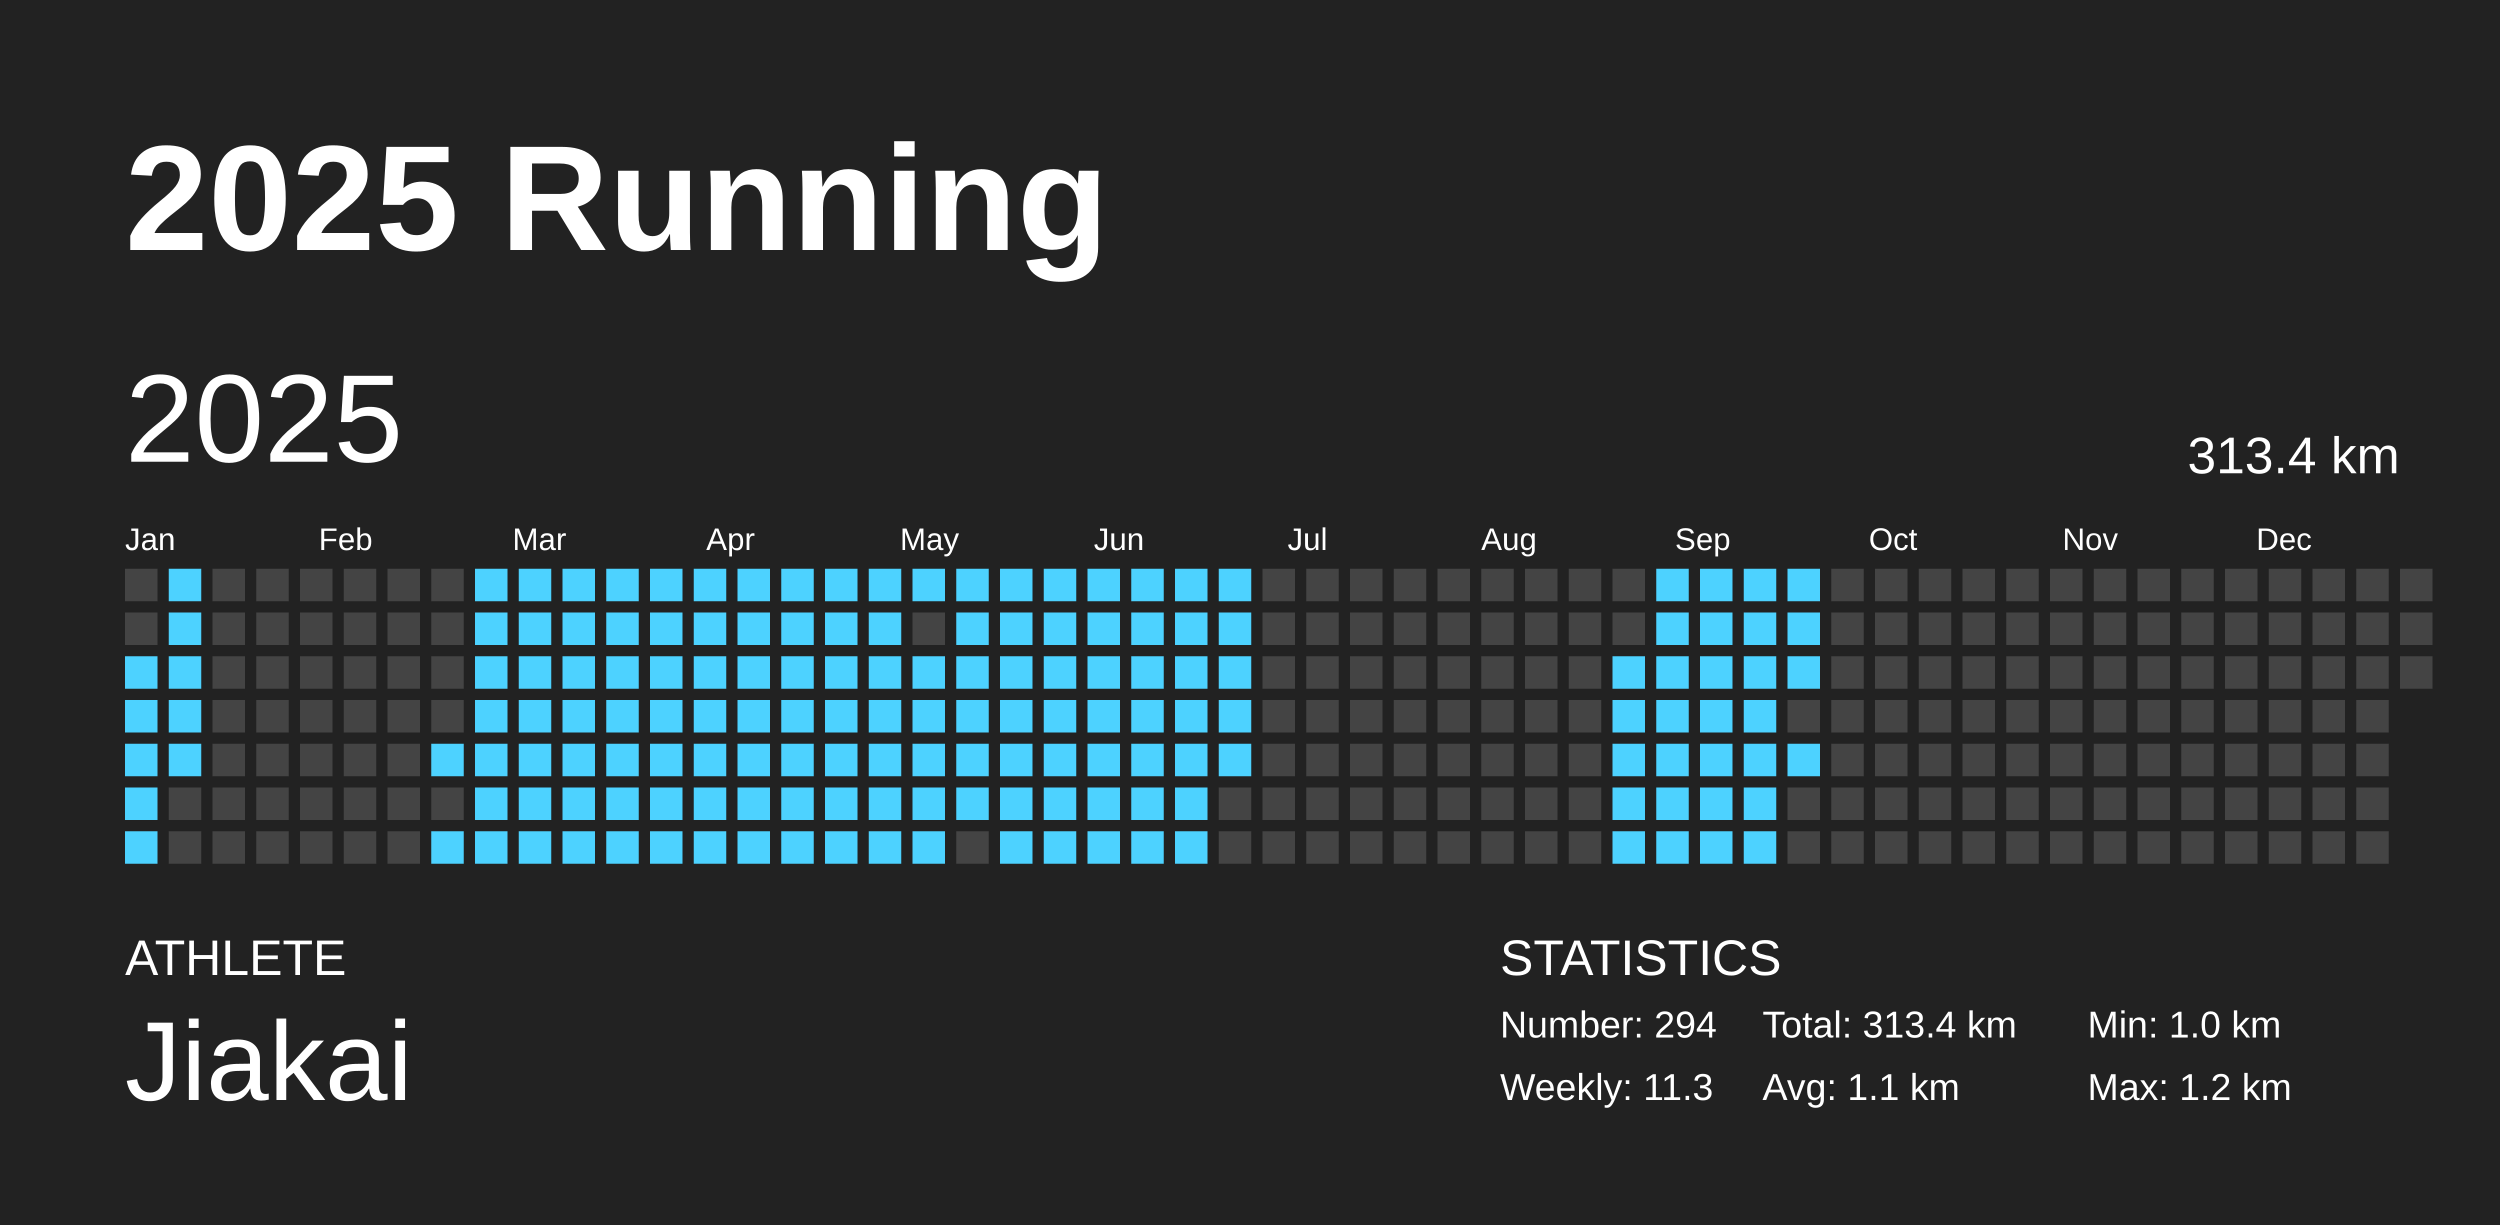
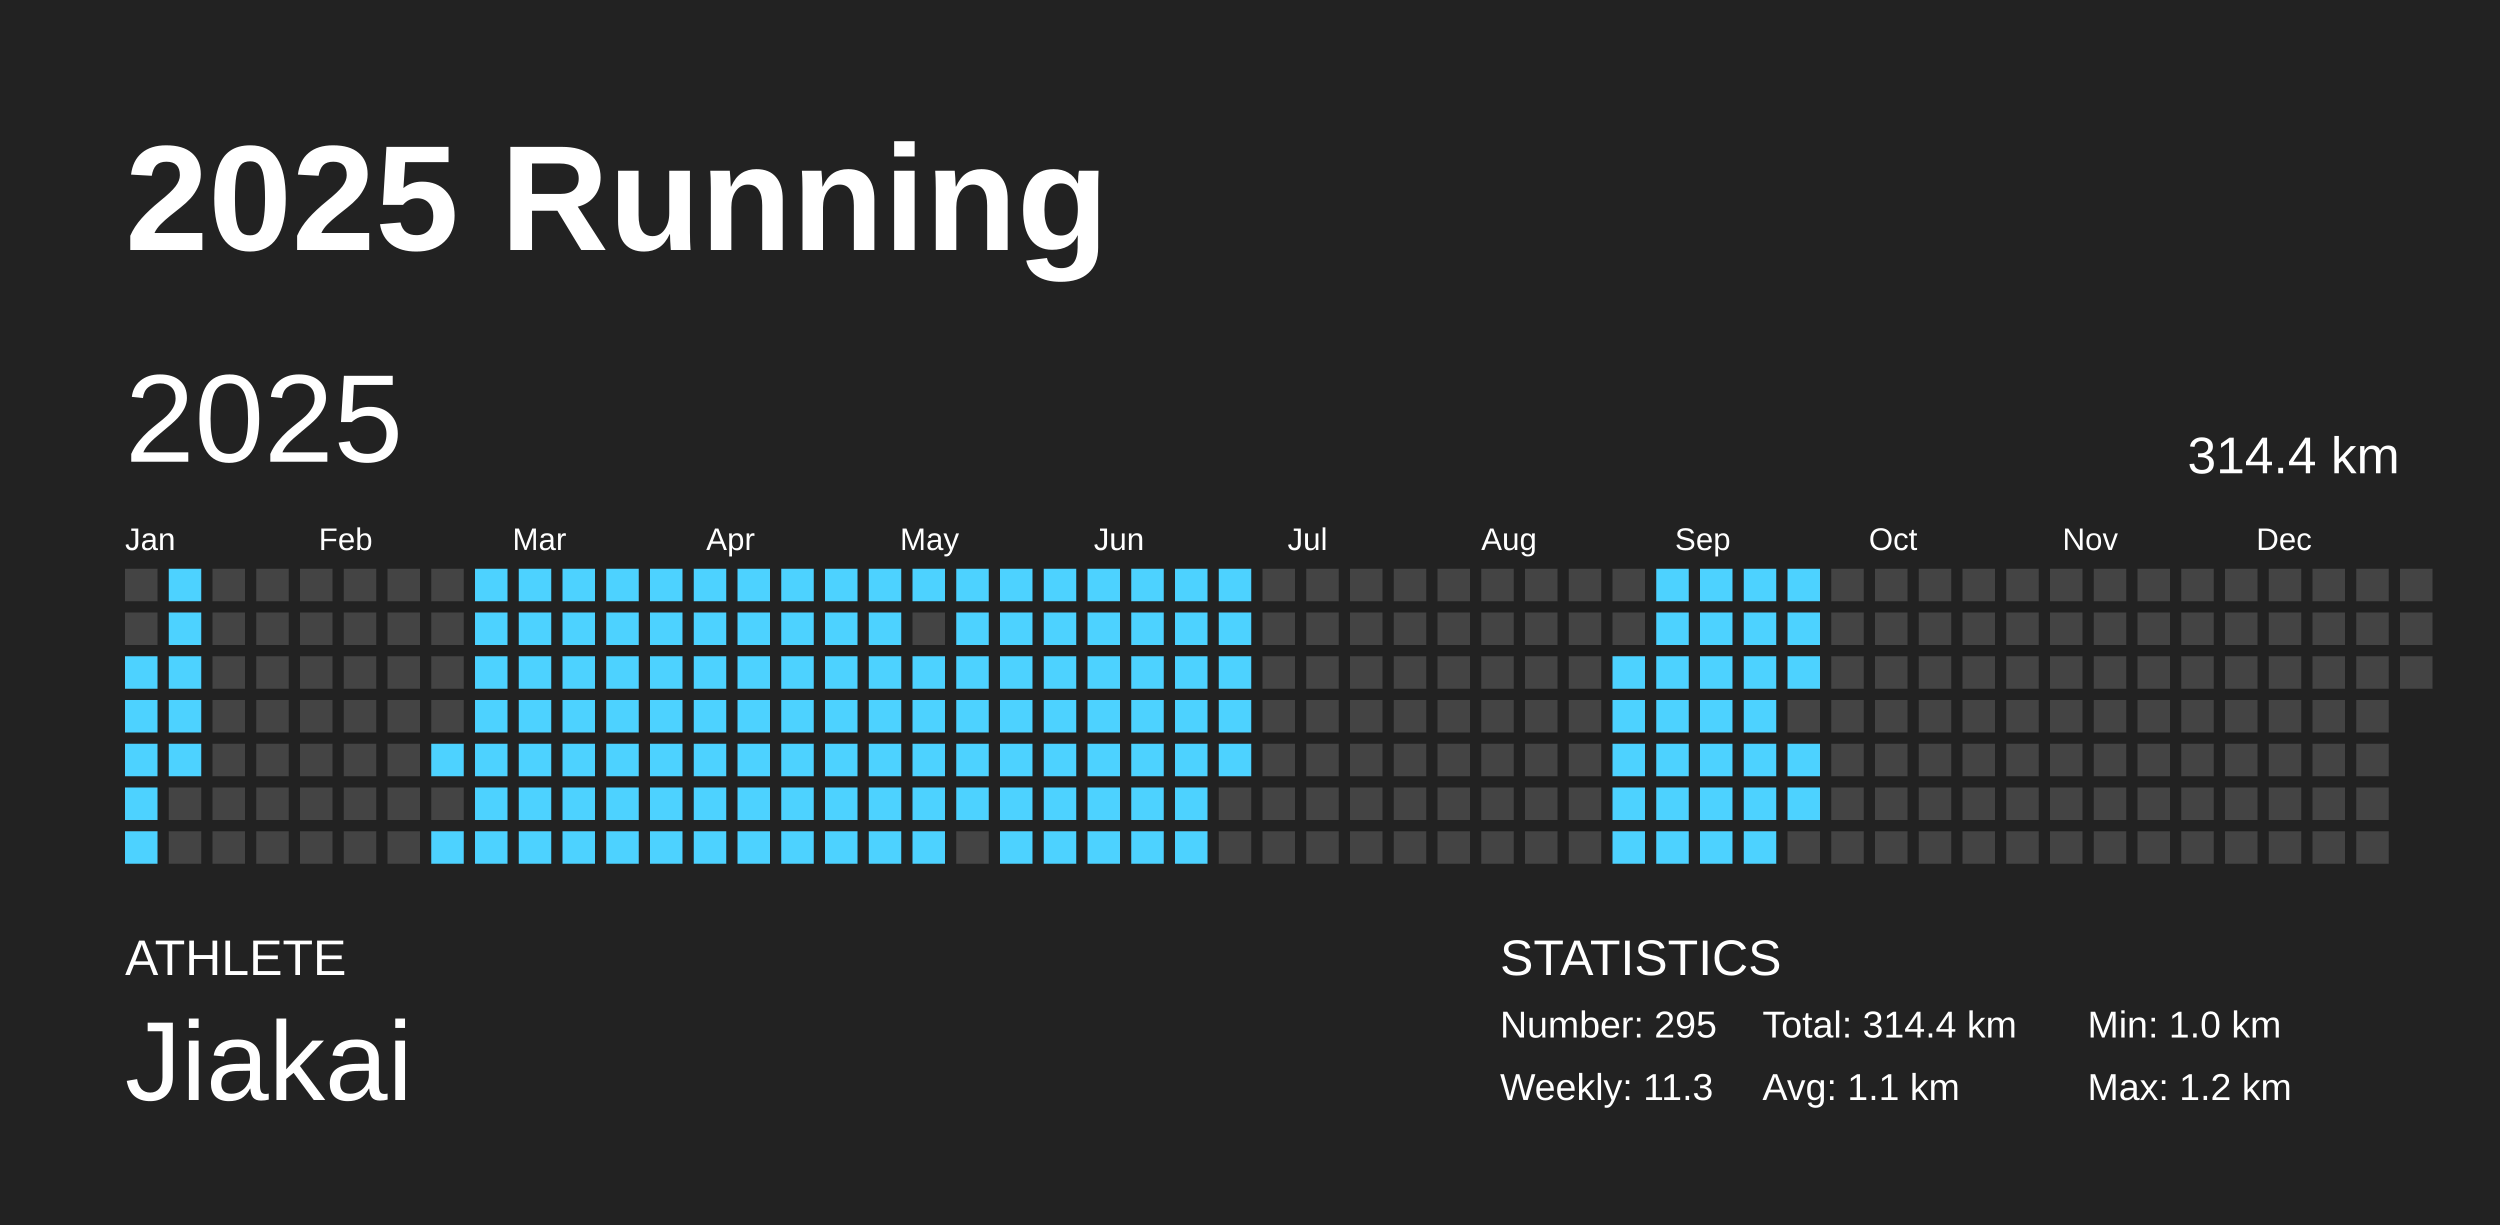
<svg xmlns="http://www.w3.org/2000/svg" baseProfile="full" height="98mm" version="1.1" viewBox="0,0,200,98" width="200mm">
  <defs />
  <rect fill="#222222" height="98" width="200" x="0" y="0" />
  <text fill="#FFFFFF" style="font-size:12px; font-family:Arial; font-weight:bold;" x="10" y="20">2025 Running</text>
  <text fill="#FFFFFF" style="font-size:4px; font-family:Arial" x="10" y="78">ATHLETE</text>
  <text fill="#FFFFFF" style="font-size:9px; font-family:Arial" x="10" y="88">Jiakai</text>
  <text fill="#FFFFFF" style="font-size:4px; font-family:Arial" x="120" y="78">STATISTICS</text>
-   <text fill="#FFFFFF" style="font-size:3px; font-family:Arial" x="120" y="83">Number: 294</text>
+   <text fill="#FFFFFF" style="font-size:3px; font-family:Arial" x="120" y="83">Number: 295</text>
  <text fill="#FFFFFF" style="font-size:3px; font-family:Arial" x="120" y="88">Weekly: 11.3</text>
-   <text fill="#FFFFFF" style="font-size:3px; font-family:Arial" x="141" y="83">Total: 313.4 km</text>
+   <text fill="#FFFFFF" style="font-size:3px; font-family:Arial" x="141" y="83">Total: 314.4 km</text>
  <text fill="#FFFFFF" style="font-size:3px; font-family:Arial" x="141" y="88">Avg: 1.1 km</text>
  <text fill="#FFFFFF" style="font-size:3px; font-family:Arial" x="167" y="83">Min: 1.0 km</text>
  <text fill="#FFFFFF" style="font-size:3px; font-family:Arial" x="167" y="88">Max: 1.2 km</text>
  <text dominant-baseline="hanging" fill="#FFFFFF" style="font-size:10.0px; font-family:Arial;" x="10" y="30">2025</text>
-   <text dominant-baseline="hanging" fill="#FFFFFF" style="font-size:4.125px; font-family:Arial;" x="175" y="35">313.4 km</text>
+   <text dominant-baseline="hanging" fill="#FFFFFF" style="font-size:4.125px; font-family:Arial;" x="175" y="35">314.4 km</text>
  <text fill="#FFFFFF" style="font-size:2.5px; font-family:Arial" x="10.0" y="44">Jan</text>
  <text fill="#FFFFFF" style="font-size:2.5px; font-family:Arial" x="25.5" y="44">Feb</text>
  <text fill="#FFFFFF" style="font-size:2.5px; font-family:Arial" x="41.0" y="44">Mar</text>
  <text fill="#FFFFFF" style="font-size:2.5px; font-family:Arial" x="56.5" y="44">Apr</text>
  <text fill="#FFFFFF" style="font-size:2.5px; font-family:Arial" x="72.0" y="44">May</text>
  <text fill="#FFFFFF" style="font-size:2.5px; font-family:Arial" x="87.5" y="44">Jun</text>
  <text fill="#FFFFFF" style="font-size:2.5px; font-family:Arial" x="103.0" y="44">Jul</text>
  <text fill="#FFFFFF" style="font-size:2.5px; font-family:Arial" x="118.5" y="44">Aug</text>
  <text fill="#FFFFFF" style="font-size:2.5px; font-family:Arial" x="134.0" y="44">Sep</text>
  <text fill="#FFFFFF" style="font-size:2.5px; font-family:Arial" x="149.5" y="44">Oct</text>
  <text fill="#FFFFFF" style="font-size:2.5px; font-family:Arial" x="165.0" y="44">Nov</text>
  <text fill="#FFFFFF" style="font-size:2.5px; font-family:Arial" x="180.5" y="44">Dec</text>
  <rect fill="#444444" height="2.6" width="2.6" x="10.0" y="45.5" />
  <rect fill="#444444" height="2.6" width="2.6" x="10.0" y="49.0" />
  <rect fill="#4dd2ff" height="2.6" width="2.6" x="10.0" y="52.5" />
  <rect fill="#4dd2ff" height="2.6" width="2.6" x="10.0" y="56.0" />
  <rect fill="#4dd2ff" height="2.6" width="2.6" x="10.0" y="59.5" />
  <rect fill="#4dd2ff" height="2.6" width="2.6" x="10.0" y="63.0" />
  <rect fill="#4dd2ff" height="2.6" width="2.6" x="10.0" y="66.5" />
  <rect fill="#4dd2ff" height="2.6" width="2.6" x="13.5" y="45.5" />
  <rect fill="#4dd2ff" height="2.6" width="2.6" x="13.5" y="49.0" />
  <rect fill="#4dd2ff" height="2.6" width="2.6" x="13.5" y="52.5" />
  <rect fill="#4dd2ff" height="2.6" width="2.6" x="13.5" y="56.0" />
  <rect fill="#4dd2ff" height="2.6" width="2.6" x="13.5" y="59.5" />
  <rect fill="#444444" height="2.6" width="2.6" x="13.5" y="63.0" />
  <rect fill="#444444" height="2.6" width="2.6" x="13.5" y="66.5" />
  <rect fill="#444444" height="2.6" width="2.6" x="17.0" y="45.5" />
  <rect fill="#444444" height="2.6" width="2.6" x="17.0" y="49.0" />
  <rect fill="#444444" height="2.6" width="2.6" x="17.0" y="52.5" />
  <rect fill="#444444" height="2.6" width="2.6" x="17.0" y="56.0" />
  <rect fill="#444444" height="2.6" width="2.6" x="17.0" y="59.5" />
  <rect fill="#444444" height="2.6" width="2.6" x="17.0" y="63.0" />
  <rect fill="#444444" height="2.6" width="2.6" x="17.0" y="66.5" />
  <rect fill="#444444" height="2.6" width="2.6" x="20.5" y="45.5" />
  <rect fill="#444444" height="2.6" width="2.6" x="20.5" y="49.0" />
  <rect fill="#444444" height="2.6" width="2.6" x="20.5" y="52.5" />
  <rect fill="#444444" height="2.6" width="2.6" x="20.5" y="56.0" />
  <rect fill="#444444" height="2.6" width="2.6" x="20.5" y="59.5" />
  <rect fill="#444444" height="2.6" width="2.6" x="20.5" y="63.0" />
  <rect fill="#444444" height="2.6" width="2.6" x="20.5" y="66.5" />
  <rect fill="#444444" height="2.6" width="2.6" x="24.0" y="45.5" />
  <rect fill="#444444" height="2.6" width="2.6" x="24.0" y="49.0" />
  <rect fill="#444444" height="2.6" width="2.6" x="24.0" y="52.5" />
  <rect fill="#444444" height="2.6" width="2.6" x="24.0" y="56.0" />
  <rect fill="#444444" height="2.6" width="2.6" x="24.0" y="59.5" />
  <rect fill="#444444" height="2.6" width="2.6" x="24.0" y="63.0" />
  <rect fill="#444444" height="2.6" width="2.6" x="24.0" y="66.5" />
  <rect fill="#444444" height="2.6" width="2.6" x="27.5" y="45.5" />
  <rect fill="#444444" height="2.6" width="2.6" x="27.5" y="49.0" />
  <rect fill="#444444" height="2.6" width="2.6" x="27.5" y="52.5" />
  <rect fill="#444444" height="2.6" width="2.6" x="27.5" y="56.0" />
  <rect fill="#444444" height="2.6" width="2.6" x="27.5" y="59.5" />
  <rect fill="#444444" height="2.6" width="2.6" x="27.5" y="63.0" />
  <rect fill="#444444" height="2.6" width="2.6" x="27.5" y="66.5" />
  <rect fill="#444444" height="2.6" width="2.6" x="31.0" y="45.5" />
  <rect fill="#444444" height="2.6" width="2.6" x="31.0" y="49.0" />
  <rect fill="#444444" height="2.6" width="2.6" x="31.0" y="52.5" />
  <rect fill="#444444" height="2.6" width="2.6" x="31.0" y="56.0" />
  <rect fill="#444444" height="2.6" width="2.6" x="31.0" y="59.5" />
  <rect fill="#444444" height="2.6" width="2.6" x="31.0" y="63.0" />
  <rect fill="#444444" height="2.6" width="2.6" x="31.0" y="66.5" />
  <rect fill="#444444" height="2.6" width="2.6" x="34.5" y="45.5" />
  <rect fill="#444444" height="2.6" width="2.6" x="34.5" y="49.0" />
  <rect fill="#444444" height="2.6" width="2.6" x="34.5" y="52.5" />
  <rect fill="#444444" height="2.6" width="2.6" x="34.5" y="56.0" />
  <rect fill="#4dd2ff" height="2.6" width="2.6" x="34.5" y="59.5" />
  <rect fill="#444444" height="2.6" width="2.6" x="34.5" y="63.0" />
  <rect fill="#4dd2ff" height="2.6" width="2.6" x="34.5" y="66.5" />
  <rect fill="#4dd2ff" height="2.6" width="2.6" x="38.0" y="45.5" />
  <rect fill="#4dd2ff" height="2.6" width="2.6" x="38.0" y="49.0" />
  <rect fill="#4dd2ff" height="2.6" width="2.6" x="38.0" y="52.5" />
  <rect fill="#4dd2ff" height="2.6" width="2.6" x="38.0" y="56.0" />
  <rect fill="#4dd2ff" height="2.6" width="2.6" x="38.0" y="59.5" />
  <rect fill="#4dd2ff" height="2.6" width="2.6" x="38.0" y="63.0" />
  <rect fill="#4dd2ff" height="2.6" width="2.6" x="38.0" y="66.5" />
  <rect fill="#4dd2ff" height="2.6" width="2.6" x="41.5" y="45.5" />
  <rect fill="#4dd2ff" height="2.6" width="2.6" x="41.5" y="49.0" />
  <rect fill="#4dd2ff" height="2.6" width="2.6" x="41.5" y="52.5" />
  <rect fill="#4dd2ff" height="2.6" width="2.6" x="41.5" y="56.0" />
  <rect fill="#4dd2ff" height="2.6" width="2.6" x="41.5" y="59.5" />
  <rect fill="#4dd2ff" height="2.6" width="2.6" x="41.5" y="63.0" />
  <rect fill="#4dd2ff" height="2.6" width="2.6" x="41.5" y="66.5" />
  <rect fill="#4dd2ff" height="2.6" width="2.6" x="45.0" y="45.5" />
  <rect fill="#4dd2ff" height="2.6" width="2.6" x="45.0" y="49.0" />
  <rect fill="#4dd2ff" height="2.6" width="2.6" x="45.0" y="52.5" />
  <rect fill="#4dd2ff" height="2.6" width="2.6" x="45.0" y="56.0" />
  <rect fill="#4dd2ff" height="2.6" width="2.6" x="45.0" y="59.5" />
  <rect fill="#4dd2ff" height="2.6" width="2.6" x="45.0" y="63.0" />
  <rect fill="#4dd2ff" height="2.6" width="2.6" x="45.0" y="66.5" />
  <rect fill="#4dd2ff" height="2.6" width="2.6" x="48.5" y="45.5" />
  <rect fill="#4dd2ff" height="2.6" width="2.6" x="48.5" y="49.0" />
  <rect fill="#4dd2ff" height="2.6" width="2.6" x="48.5" y="52.5" />
  <rect fill="#4dd2ff" height="2.6" width="2.6" x="48.5" y="56.0" />
  <rect fill="#4dd2ff" height="2.6" width="2.6" x="48.5" y="59.5" />
  <rect fill="#4dd2ff" height="2.6" width="2.6" x="48.5" y="63.0" />
  <rect fill="#4dd2ff" height="2.6" width="2.6" x="48.5" y="66.5" />
  <rect fill="#4dd2ff" height="2.6" width="2.6" x="52.0" y="45.5" />
  <rect fill="#4dd2ff" height="2.6" width="2.6" x="52.0" y="49.0" />
  <rect fill="#4dd2ff" height="2.6" width="2.6" x="52.0" y="52.5" />
  <rect fill="#4dd2ff" height="2.6" width="2.6" x="52.0" y="56.0" />
  <rect fill="#4dd2ff" height="2.6" width="2.6" x="52.0" y="59.5" />
  <rect fill="#4dd2ff" height="2.6" width="2.6" x="52.0" y="63.0" />
  <rect fill="#4dd2ff" height="2.6" width="2.6" x="52.0" y="66.5" />
  <rect fill="#4dd2ff" height="2.6" width="2.6" x="55.5" y="45.5" />
  <rect fill="#4dd2ff" height="2.6" width="2.6" x="55.5" y="49.0" />
  <rect fill="#4dd2ff" height="2.6" width="2.6" x="55.5" y="52.5" />
  <rect fill="#4dd2ff" height="2.6" width="2.6" x="55.5" y="56.0" />
  <rect fill="#4dd2ff" height="2.6" width="2.6" x="55.5" y="59.5" />
  <rect fill="#4dd2ff" height="2.6" width="2.6" x="55.5" y="63.0" />
  <rect fill="#4dd2ff" height="2.6" width="2.6" x="55.5" y="66.5" />
  <rect fill="#4dd2ff" height="2.6" width="2.6" x="59.0" y="45.5" />
  <rect fill="#4dd2ff" height="2.6" width="2.6" x="59.0" y="49.0" />
  <rect fill="#4dd2ff" height="2.6" width="2.6" x="59.0" y="52.5" />
  <rect fill="#4dd2ff" height="2.6" width="2.6" x="59.0" y="56.0" />
  <rect fill="#4dd2ff" height="2.6" width="2.6" x="59.0" y="59.5" />
  <rect fill="#4dd2ff" height="2.6" width="2.6" x="59.0" y="63.0" />
  <rect fill="#4dd2ff" height="2.6" width="2.6" x="59.0" y="66.5" />
  <rect fill="#4dd2ff" height="2.6" width="2.6" x="62.5" y="45.5" />
  <rect fill="#4dd2ff" height="2.6" width="2.6" x="62.5" y="49.0" />
  <rect fill="#4dd2ff" height="2.6" width="2.6" x="62.5" y="52.5" />
  <rect fill="#4dd2ff" height="2.6" width="2.6" x="62.5" y="56.0" />
  <rect fill="#4dd2ff" height="2.6" width="2.6" x="62.5" y="59.5" />
  <rect fill="#4dd2ff" height="2.6" width="2.6" x="62.5" y="63.0" />
  <rect fill="#4dd2ff" height="2.6" width="2.6" x="62.5" y="66.5" />
  <rect fill="#4dd2ff" height="2.6" width="2.6" x="66.0" y="45.5" />
  <rect fill="#4dd2ff" height="2.6" width="2.6" x="66.0" y="49.0" />
  <rect fill="#4dd2ff" height="2.6" width="2.6" x="66.0" y="52.5" />
  <rect fill="#4dd2ff" height="2.6" width="2.6" x="66.0" y="56.0" />
  <rect fill="#4dd2ff" height="2.6" width="2.6" x="66.0" y="59.5" />
  <rect fill="#4dd2ff" height="2.6" width="2.6" x="66.0" y="63.0" />
  <rect fill="#4dd2ff" height="2.6" width="2.6" x="66.0" y="66.5" />
  <rect fill="#4dd2ff" height="2.6" width="2.6" x="69.5" y="45.5" />
  <rect fill="#4dd2ff" height="2.6" width="2.6" x="69.5" y="49.0" />
  <rect fill="#4dd2ff" height="2.6" width="2.6" x="69.5" y="52.5" />
  <rect fill="#4dd2ff" height="2.6" width="2.6" x="69.5" y="56.0" />
  <rect fill="#4dd2ff" height="2.6" width="2.6" x="69.5" y="59.5" />
  <rect fill="#4dd2ff" height="2.6" width="2.6" x="69.5" y="63.0" />
  <rect fill="#4dd2ff" height="2.6" width="2.6" x="69.5" y="66.5" />
  <rect fill="#4dd2ff" height="2.6" width="2.6" x="73.0" y="45.5" />
  <rect fill="#444444" height="2.6" width="2.6" x="73.0" y="49.0" />
  <rect fill="#4dd2ff" height="2.6" width="2.6" x="73.0" y="52.5" />
  <rect fill="#4dd2ff" height="2.6" width="2.6" x="73.0" y="56.0" />
  <rect fill="#4dd2ff" height="2.6" width="2.6" x="73.0" y="59.5" />
  <rect fill="#4dd2ff" height="2.6" width="2.6" x="73.0" y="63.0" />
  <rect fill="#4dd2ff" height="2.6" width="2.6" x="73.0" y="66.5" />
  <rect fill="#4dd2ff" height="2.6" width="2.6" x="76.5" y="45.5" />
  <rect fill="#4dd2ff" height="2.6" width="2.6" x="76.5" y="49.0" />
  <rect fill="#4dd2ff" height="2.6" width="2.6" x="76.5" y="52.5" />
  <rect fill="#4dd2ff" height="2.6" width="2.6" x="76.5" y="56.0" />
  <rect fill="#4dd2ff" height="2.6" width="2.6" x="76.5" y="59.5" />
  <rect fill="#4dd2ff" height="2.6" width="2.6" x="76.5" y="63.0" />
  <rect fill="#444444" height="2.6" width="2.6" x="76.5" y="66.5" />
  <rect fill="#4dd2ff" height="2.6" width="2.6" x="80.0" y="45.5" />
  <rect fill="#4dd2ff" height="2.6" width="2.6" x="80.0" y="49.0" />
  <rect fill="#4dd2ff" height="2.6" width="2.6" x="80.0" y="52.5" />
  <rect fill="#4dd2ff" height="2.6" width="2.6" x="80.0" y="56.0" />
  <rect fill="#4dd2ff" height="2.6" width="2.6" x="80.0" y="59.5" />
  <rect fill="#4dd2ff" height="2.6" width="2.6" x="80.0" y="63.0" />
  <rect fill="#4dd2ff" height="2.6" width="2.6" x="80.0" y="66.5" />
  <rect fill="#4dd2ff" height="2.6" width="2.6" x="83.5" y="45.5" />
  <rect fill="#4dd2ff" height="2.6" width="2.6" x="83.5" y="49.0" />
  <rect fill="#4dd2ff" height="2.6" width="2.6" x="83.5" y="52.5" />
  <rect fill="#4dd2ff" height="2.6" width="2.6" x="83.5" y="56.0" />
  <rect fill="#4dd2ff" height="2.6" width="2.6" x="83.5" y="59.5" />
  <rect fill="#4dd2ff" height="2.6" width="2.6" x="83.5" y="63.0" />
  <rect fill="#4dd2ff" height="2.6" width="2.6" x="83.5" y="66.5" />
  <rect fill="#4dd2ff" height="2.6" width="2.6" x="87.0" y="45.5" />
  <rect fill="#4dd2ff" height="2.6" width="2.6" x="87.0" y="49.0" />
  <rect fill="#4dd2ff" height="2.6" width="2.6" x="87.0" y="52.5" />
  <rect fill="#4dd2ff" height="2.6" width="2.6" x="87.0" y="56.0" />
  <rect fill="#4dd2ff" height="2.6" width="2.6" x="87.0" y="59.5" />
  <rect fill="#4dd2ff" height="2.6" width="2.6" x="87.0" y="63.0" />
  <rect fill="#4dd2ff" height="2.6" width="2.6" x="87.0" y="66.5" />
  <rect fill="#4dd2ff" height="2.6" width="2.6" x="90.5" y="45.5" />
  <rect fill="#4dd2ff" height="2.6" width="2.6" x="90.5" y="49.0" />
  <rect fill="#4dd2ff" height="2.6" width="2.6" x="90.5" y="52.5" />
  <rect fill="#4dd2ff" height="2.6" width="2.6" x="90.5" y="56.0" />
  <rect fill="#4dd2ff" height="2.6" width="2.6" x="90.5" y="59.5" />
  <rect fill="#4dd2ff" height="2.6" width="2.6" x="90.5" y="63.0" />
  <rect fill="#4dd2ff" height="2.6" width="2.6" x="90.5" y="66.5" />
  <rect fill="#4dd2ff" height="2.6" width="2.6" x="94.0" y="45.5" />
  <rect fill="#4dd2ff" height="2.6" width="2.6" x="94.0" y="49.0" />
  <rect fill="#4dd2ff" height="2.6" width="2.6" x="94.0" y="52.5" />
  <rect fill="#4dd2ff" height="2.6" width="2.6" x="94.0" y="56.0" />
  <rect fill="#4dd2ff" height="2.6" width="2.6" x="94.0" y="59.5" />
  <rect fill="#4dd2ff" height="2.6" width="2.6" x="94.0" y="63.0" />
  <rect fill="#4dd2ff" height="2.6" width="2.6" x="94.0" y="66.5" />
  <rect fill="#4dd2ff" height="2.6" width="2.6" x="97.5" y="45.5" />
  <rect fill="#4dd2ff" height="2.6" width="2.6" x="97.5" y="49.0" />
  <rect fill="#4dd2ff" height="2.6" width="2.6" x="97.5" y="52.5" />
  <rect fill="#4dd2ff" height="2.6" width="2.6" x="97.5" y="56.0" />
  <rect fill="#4dd2ff" height="2.6" width="2.6" x="97.5" y="59.5" />
  <rect fill="#444444" height="2.6" width="2.6" x="97.5" y="63.0" />
  <rect fill="#444444" height="2.6" width="2.6" x="97.5" y="66.5" />
  <rect fill="#444444" height="2.6" width="2.6" x="101.0" y="45.5" />
  <rect fill="#444444" height="2.6" width="2.6" x="101.0" y="49.0" />
  <rect fill="#444444" height="2.6" width="2.6" x="101.0" y="52.5" />
  <rect fill="#444444" height="2.6" width="2.6" x="101.0" y="56.0" />
  <rect fill="#444444" height="2.6" width="2.6" x="101.0" y="59.5" />
  <rect fill="#444444" height="2.6" width="2.6" x="101.0" y="63.0" />
  <rect fill="#444444" height="2.6" width="2.6" x="101.0" y="66.5" />
  <rect fill="#444444" height="2.6" width="2.6" x="104.5" y="45.5" />
  <rect fill="#444444" height="2.6" width="2.6" x="104.5" y="49.0" />
  <rect fill="#444444" height="2.6" width="2.6" x="104.5" y="52.5" />
  <rect fill="#444444" height="2.6" width="2.6" x="104.5" y="56.0" />
  <rect fill="#444444" height="2.6" width="2.6" x="104.5" y="59.5" />
  <rect fill="#444444" height="2.6" width="2.6" x="104.5" y="63.0" />
  <rect fill="#444444" height="2.6" width="2.6" x="104.5" y="66.5" />
  <rect fill="#444444" height="2.6" width="2.6" x="108.0" y="45.5" />
  <rect fill="#444444" height="2.6" width="2.6" x="108.0" y="49.0" />
  <rect fill="#444444" height="2.6" width="2.6" x="108.0" y="52.5" />
  <rect fill="#444444" height="2.6" width="2.6" x="108.0" y="56.0" />
  <rect fill="#444444" height="2.6" width="2.6" x="108.0" y="59.5" />
  <rect fill="#444444" height="2.6" width="2.6" x="108.0" y="63.0" />
  <rect fill="#444444" height="2.6" width="2.6" x="108.0" y="66.5" />
  <rect fill="#444444" height="2.6" width="2.6" x="111.5" y="45.5" />
  <rect fill="#444444" height="2.6" width="2.6" x="111.5" y="49.0" />
  <rect fill="#444444" height="2.6" width="2.6" x="111.5" y="52.5" />
  <rect fill="#444444" height="2.6" width="2.6" x="111.5" y="56.0" />
  <rect fill="#444444" height="2.6" width="2.6" x="111.5" y="59.5" />
  <rect fill="#444444" height="2.6" width="2.6" x="111.5" y="63.0" />
  <rect fill="#444444" height="2.6" width="2.6" x="111.5" y="66.5" />
  <rect fill="#444444" height="2.6" width="2.6" x="115.0" y="45.5" />
  <rect fill="#444444" height="2.6" width="2.6" x="115.0" y="49.0" />
  <rect fill="#444444" height="2.6" width="2.6" x="115.0" y="52.5" />
  <rect fill="#444444" height="2.6" width="2.6" x="115.0" y="56.0" />
  <rect fill="#444444" height="2.6" width="2.6" x="115.0" y="59.5" />
  <rect fill="#444444" height="2.6" width="2.6" x="115.0" y="63.0" />
  <rect fill="#444444" height="2.6" width="2.6" x="115.0" y="66.5" />
  <rect fill="#444444" height="2.6" width="2.6" x="118.5" y="45.5" />
  <rect fill="#444444" height="2.6" width="2.6" x="118.5" y="49.0" />
  <rect fill="#444444" height="2.6" width="2.6" x="118.5" y="52.5" />
  <rect fill="#444444" height="2.6" width="2.6" x="118.5" y="56.0" />
  <rect fill="#444444" height="2.6" width="2.6" x="118.5" y="59.5" />
  <rect fill="#444444" height="2.6" width="2.6" x="118.5" y="63.0" />
  <rect fill="#444444" height="2.6" width="2.6" x="118.5" y="66.5" />
  <rect fill="#444444" height="2.6" width="2.6" x="122.0" y="45.5" />
  <rect fill="#444444" height="2.6" width="2.6" x="122.0" y="49.0" />
  <rect fill="#444444" height="2.6" width="2.6" x="122.0" y="52.5" />
  <rect fill="#444444" height="2.6" width="2.6" x="122.0" y="56.0" />
  <rect fill="#444444" height="2.6" width="2.6" x="122.0" y="59.5" />
  <rect fill="#444444" height="2.6" width="2.6" x="122.0" y="63.0" />
  <rect fill="#444444" height="2.6" width="2.6" x="122.0" y="66.5" />
  <rect fill="#444444" height="2.6" width="2.6" x="125.5" y="45.5" />
  <rect fill="#444444" height="2.6" width="2.6" x="125.5" y="49.0" />
  <rect fill="#444444" height="2.6" width="2.6" x="125.5" y="52.5" />
  <rect fill="#444444" height="2.6" width="2.6" x="125.5" y="56.0" />
  <rect fill="#444444" height="2.6" width="2.6" x="125.5" y="59.5" />
  <rect fill="#444444" height="2.6" width="2.6" x="125.5" y="63.0" />
  <rect fill="#444444" height="2.6" width="2.6" x="125.5" y="66.5" />
  <rect fill="#444444" height="2.6" width="2.6" x="129.0" y="45.5" />
  <rect fill="#444444" height="2.6" width="2.6" x="129.0" y="49.0" />
  <rect fill="#4dd2ff" height="2.6" width="2.6" x="129.0" y="52.5" />
  <rect fill="#4dd2ff" height="2.6" width="2.6" x="129.0" y="56.0" />
  <rect fill="#4dd2ff" height="2.6" width="2.6" x="129.0" y="59.5" />
  <rect fill="#4dd2ff" height="2.6" width="2.6" x="129.0" y="63.0" />
  <rect fill="#4dd2ff" height="2.6" width="2.6" x="129.0" y="66.5" />
  <rect fill="#4dd2ff" height="2.6" width="2.6" x="132.5" y="45.5" />
  <rect fill="#4dd2ff" height="2.6" width="2.6" x="132.5" y="49.0" />
  <rect fill="#4dd2ff" height="2.6" width="2.6" x="132.5" y="52.5" />
  <rect fill="#4dd2ff" height="2.6" width="2.6" x="132.5" y="56.0" />
  <rect fill="#4dd2ff" height="2.6" width="2.6" x="132.5" y="59.5" />
  <rect fill="#4dd2ff" height="2.6" width="2.6" x="132.5" y="63.0" />
  <rect fill="#4dd2ff" height="2.6" width="2.6" x="132.5" y="66.5" />
  <rect fill="#4dd2ff" height="2.6" width="2.6" x="136.0" y="45.5" />
  <rect fill="#4dd2ff" height="2.6" width="2.6" x="136.0" y="49.0" />
  <rect fill="#4dd2ff" height="2.6" width="2.6" x="136.0" y="52.5" />
  <rect fill="#4dd2ff" height="2.6" width="2.6" x="136.0" y="56.0" />
  <rect fill="#4dd2ff" height="2.6" width="2.6" x="136.0" y="59.5" />
  <rect fill="#4dd2ff" height="2.6" width="2.6" x="136.0" y="63.0" />
  <rect fill="#4dd2ff" height="2.6" width="2.6" x="136.0" y="66.5" />
  <rect fill="#4dd2ff" height="2.6" width="2.6" x="139.5" y="45.5" />
  <rect fill="#4dd2ff" height="2.6" width="2.6" x="139.5" y="49.0" />
  <rect fill="#4dd2ff" height="2.6" width="2.6" x="139.5" y="52.5" />
  <rect fill="#4dd2ff" height="2.6" width="2.6" x="139.5" y="56.0" />
  <rect fill="#4dd2ff" height="2.6" width="2.6" x="139.5" y="59.5" />
  <rect fill="#4dd2ff" height="2.6" width="2.6" x="139.5" y="63.0" />
  <rect fill="#4dd2ff" height="2.6" width="2.6" x="139.5" y="66.5" />
  <rect fill="#4dd2ff" height="2.6" width="2.6" x="143.0" y="45.5" />
  <rect fill="#4dd2ff" height="2.6" width="2.6" x="143.0" y="49.0" />
  <rect fill="#4dd2ff" height="2.6" width="2.6" x="143.0" y="52.5" />
  <rect fill="#444444" height="2.6" width="2.6" x="143.0" y="56.0" />
  <rect fill="#4dd2ff" height="2.6" width="2.6" x="143.0" y="59.5" />
-   <rect fill="#444444" height="2.6" width="2.6" x="143.0" y="63.0" />
+   <rect fill="#4dd2ff" height="2.6" width="2.6" x="143.0" y="63.0" />
  <rect fill="#444444" height="2.6" width="2.6" x="143.0" y="66.5" />
  <rect fill="#444444" height="2.6" width="2.6" x="146.5" y="45.5" />
  <rect fill="#444444" height="2.6" width="2.6" x="146.5" y="49.0" />
  <rect fill="#444444" height="2.6" width="2.6" x="146.5" y="52.5" />
  <rect fill="#444444" height="2.6" width="2.6" x="146.5" y="56.0" />
  <rect fill="#444444" height="2.6" width="2.6" x="146.5" y="59.5" />
  <rect fill="#444444" height="2.6" width="2.6" x="146.5" y="63.0" />
  <rect fill="#444444" height="2.6" width="2.6" x="146.5" y="66.5" />
  <rect fill="#444444" height="2.6" width="2.6" x="150.0" y="45.5" />
  <rect fill="#444444" height="2.6" width="2.6" x="150.0" y="49.0" />
  <rect fill="#444444" height="2.6" width="2.6" x="150.0" y="52.5" />
  <rect fill="#444444" height="2.6" width="2.6" x="150.0" y="56.0" />
  <rect fill="#444444" height="2.6" width="2.6" x="150.0" y="59.5" />
  <rect fill="#444444" height="2.6" width="2.6" x="150.0" y="63.0" />
  <rect fill="#444444" height="2.6" width="2.6" x="150.0" y="66.5" />
  <rect fill="#444444" height="2.6" width="2.6" x="153.5" y="45.5" />
  <rect fill="#444444" height="2.6" width="2.6" x="153.5" y="49.0" />
  <rect fill="#444444" height="2.6" width="2.6" x="153.5" y="52.5" />
  <rect fill="#444444" height="2.6" width="2.6" x="153.5" y="56.0" />
  <rect fill="#444444" height="2.6" width="2.6" x="153.5" y="59.5" />
  <rect fill="#444444" height="2.6" width="2.6" x="153.5" y="63.0" />
  <rect fill="#444444" height="2.6" width="2.6" x="153.5" y="66.5" />
  <rect fill="#444444" height="2.6" width="2.6" x="157.0" y="45.5" />
  <rect fill="#444444" height="2.6" width="2.6" x="157.0" y="49.0" />
  <rect fill="#444444" height="2.6" width="2.6" x="157.0" y="52.5" />
  <rect fill="#444444" height="2.6" width="2.6" x="157.0" y="56.0" />
  <rect fill="#444444" height="2.6" width="2.6" x="157.0" y="59.5" />
  <rect fill="#444444" height="2.6" width="2.6" x="157.0" y="63.0" />
  <rect fill="#444444" height="2.6" width="2.6" x="157.0" y="66.5" />
  <rect fill="#444444" height="2.6" width="2.6" x="160.5" y="45.5" />
  <rect fill="#444444" height="2.6" width="2.6" x="160.5" y="49.0" />
  <rect fill="#444444" height="2.6" width="2.6" x="160.5" y="52.5" />
  <rect fill="#444444" height="2.6" width="2.6" x="160.5" y="56.0" />
  <rect fill="#444444" height="2.6" width="2.6" x="160.5" y="59.5" />
  <rect fill="#444444" height="2.6" width="2.6" x="160.5" y="63.0" />
  <rect fill="#444444" height="2.6" width="2.6" x="160.5" y="66.5" />
  <rect fill="#444444" height="2.6" width="2.6" x="164.0" y="45.5" />
  <rect fill="#444444" height="2.6" width="2.6" x="164.0" y="49.0" />
  <rect fill="#444444" height="2.6" width="2.6" x="164.0" y="52.5" />
  <rect fill="#444444" height="2.6" width="2.6" x="164.0" y="56.0" />
  <rect fill="#444444" height="2.6" width="2.6" x="164.0" y="59.5" />
  <rect fill="#444444" height="2.6" width="2.6" x="164.0" y="63.0" />
  <rect fill="#444444" height="2.6" width="2.6" x="164.0" y="66.5" />
  <rect fill="#444444" height="2.6" width="2.6" x="167.5" y="45.5" />
  <rect fill="#444444" height="2.6" width="2.6" x="167.5" y="49.0" />
  <rect fill="#444444" height="2.6" width="2.6" x="167.5" y="52.5" />
  <rect fill="#444444" height="2.6" width="2.6" x="167.5" y="56.0" />
  <rect fill="#444444" height="2.6" width="2.6" x="167.5" y="59.5" />
  <rect fill="#444444" height="2.6" width="2.6" x="167.5" y="63.0" />
  <rect fill="#444444" height="2.6" width="2.6" x="167.5" y="66.5" />
  <rect fill="#444444" height="2.6" width="2.6" x="171.0" y="45.5" />
  <rect fill="#444444" height="2.6" width="2.6" x="171.0" y="49.0" />
  <rect fill="#444444" height="2.6" width="2.6" x="171.0" y="52.5" />
  <rect fill="#444444" height="2.6" width="2.6" x="171.0" y="56.0" />
  <rect fill="#444444" height="2.6" width="2.6" x="171.0" y="59.5" />
  <rect fill="#444444" height="2.6" width="2.6" x="171.0" y="63.0" />
  <rect fill="#444444" height="2.6" width="2.6" x="171.0" y="66.5" />
  <rect fill="#444444" height="2.6" width="2.6" x="174.5" y="45.5" />
  <rect fill="#444444" height="2.6" width="2.6" x="174.5" y="49.0" />
  <rect fill="#444444" height="2.6" width="2.6" x="174.5" y="52.5" />
  <rect fill="#444444" height="2.6" width="2.6" x="174.5" y="56.0" />
  <rect fill="#444444" height="2.6" width="2.6" x="174.5" y="59.5" />
  <rect fill="#444444" height="2.6" width="2.6" x="174.5" y="63.0" />
  <rect fill="#444444" height="2.6" width="2.6" x="174.5" y="66.5" />
  <rect fill="#444444" height="2.6" width="2.6" x="178.0" y="45.5" />
  <rect fill="#444444" height="2.6" width="2.6" x="178.0" y="49.0" />
  <rect fill="#444444" height="2.6" width="2.6" x="178.0" y="52.5" />
  <rect fill="#444444" height="2.6" width="2.6" x="178.0" y="56.0" />
  <rect fill="#444444" height="2.6" width="2.6" x="178.0" y="59.5" />
  <rect fill="#444444" height="2.6" width="2.6" x="178.0" y="63.0" />
  <rect fill="#444444" height="2.6" width="2.6" x="178.0" y="66.5" />
  <rect fill="#444444" height="2.6" width="2.6" x="181.5" y="45.5" />
  <rect fill="#444444" height="2.6" width="2.6" x="181.5" y="49.0" />
  <rect fill="#444444" height="2.6" width="2.6" x="181.5" y="52.5" />
  <rect fill="#444444" height="2.6" width="2.6" x="181.5" y="56.0" />
  <rect fill="#444444" height="2.6" width="2.6" x="181.5" y="59.5" />
  <rect fill="#444444" height="2.6" width="2.6" x="181.5" y="63.0" />
  <rect fill="#444444" height="2.6" width="2.6" x="181.5" y="66.5" />
  <rect fill="#444444" height="2.6" width="2.6" x="185.0" y="45.5" />
  <rect fill="#444444" height="2.6" width="2.6" x="185.0" y="49.0" />
  <rect fill="#444444" height="2.6" width="2.6" x="185.0" y="52.5" />
  <rect fill="#444444" height="2.6" width="2.6" x="185.0" y="56.0" />
  <rect fill="#444444" height="2.6" width="2.6" x="185.0" y="59.5" />
  <rect fill="#444444" height="2.6" width="2.6" x="185.0" y="63.0" />
  <rect fill="#444444" height="2.6" width="2.6" x="185.0" y="66.5" />
  <rect fill="#444444" height="2.6" width="2.6" x="188.5" y="45.5" />
  <rect fill="#444444" height="2.6" width="2.6" x="188.5" y="49.0" />
  <rect fill="#444444" height="2.6" width="2.6" x="188.5" y="52.5" />
  <rect fill="#444444" height="2.6" width="2.6" x="188.5" y="56.0" />
  <rect fill="#444444" height="2.6" width="2.6" x="188.5" y="59.5" />
  <rect fill="#444444" height="2.6" width="2.6" x="188.5" y="63.0" />
  <rect fill="#444444" height="2.6" width="2.6" x="188.5" y="66.5" />
  <rect fill="#444444" height="2.6" width="2.6" x="192.0" y="45.5" />
  <rect fill="#444444" height="2.6" width="2.6" x="192.0" y="49.0" />
  <rect fill="#444444" height="2.6" width="2.6" x="192.0" y="52.5" />
</svg>
